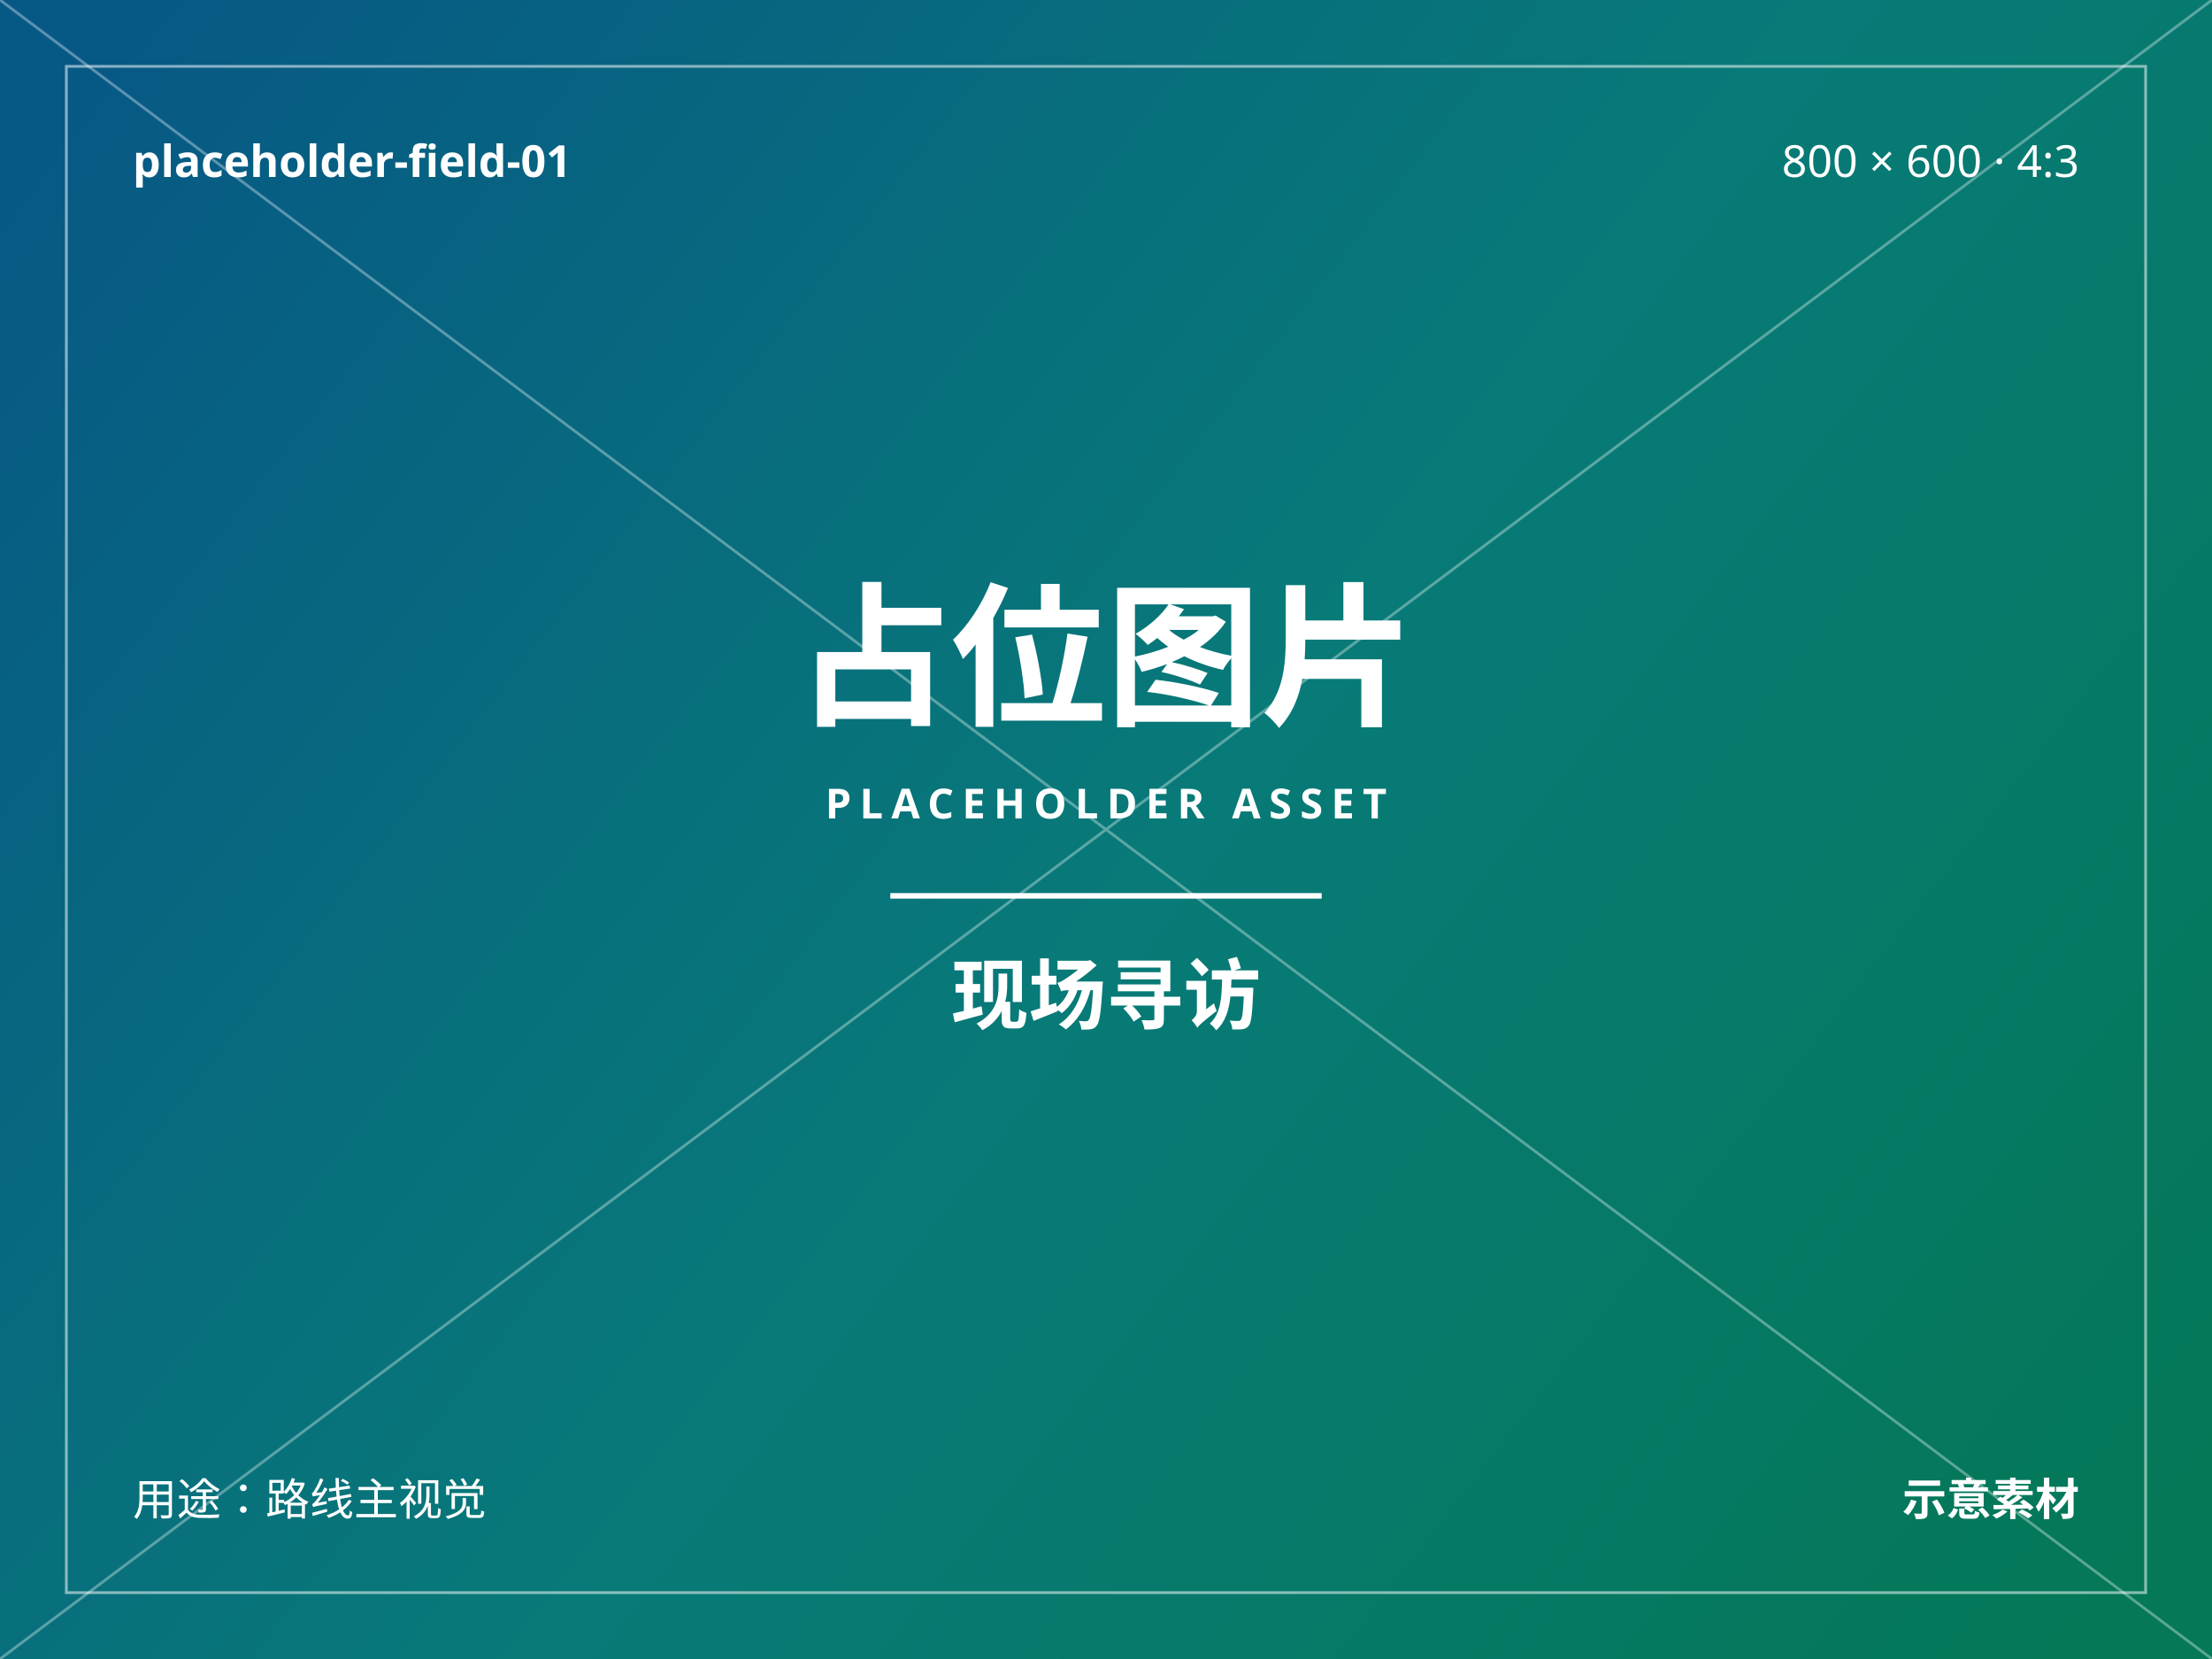
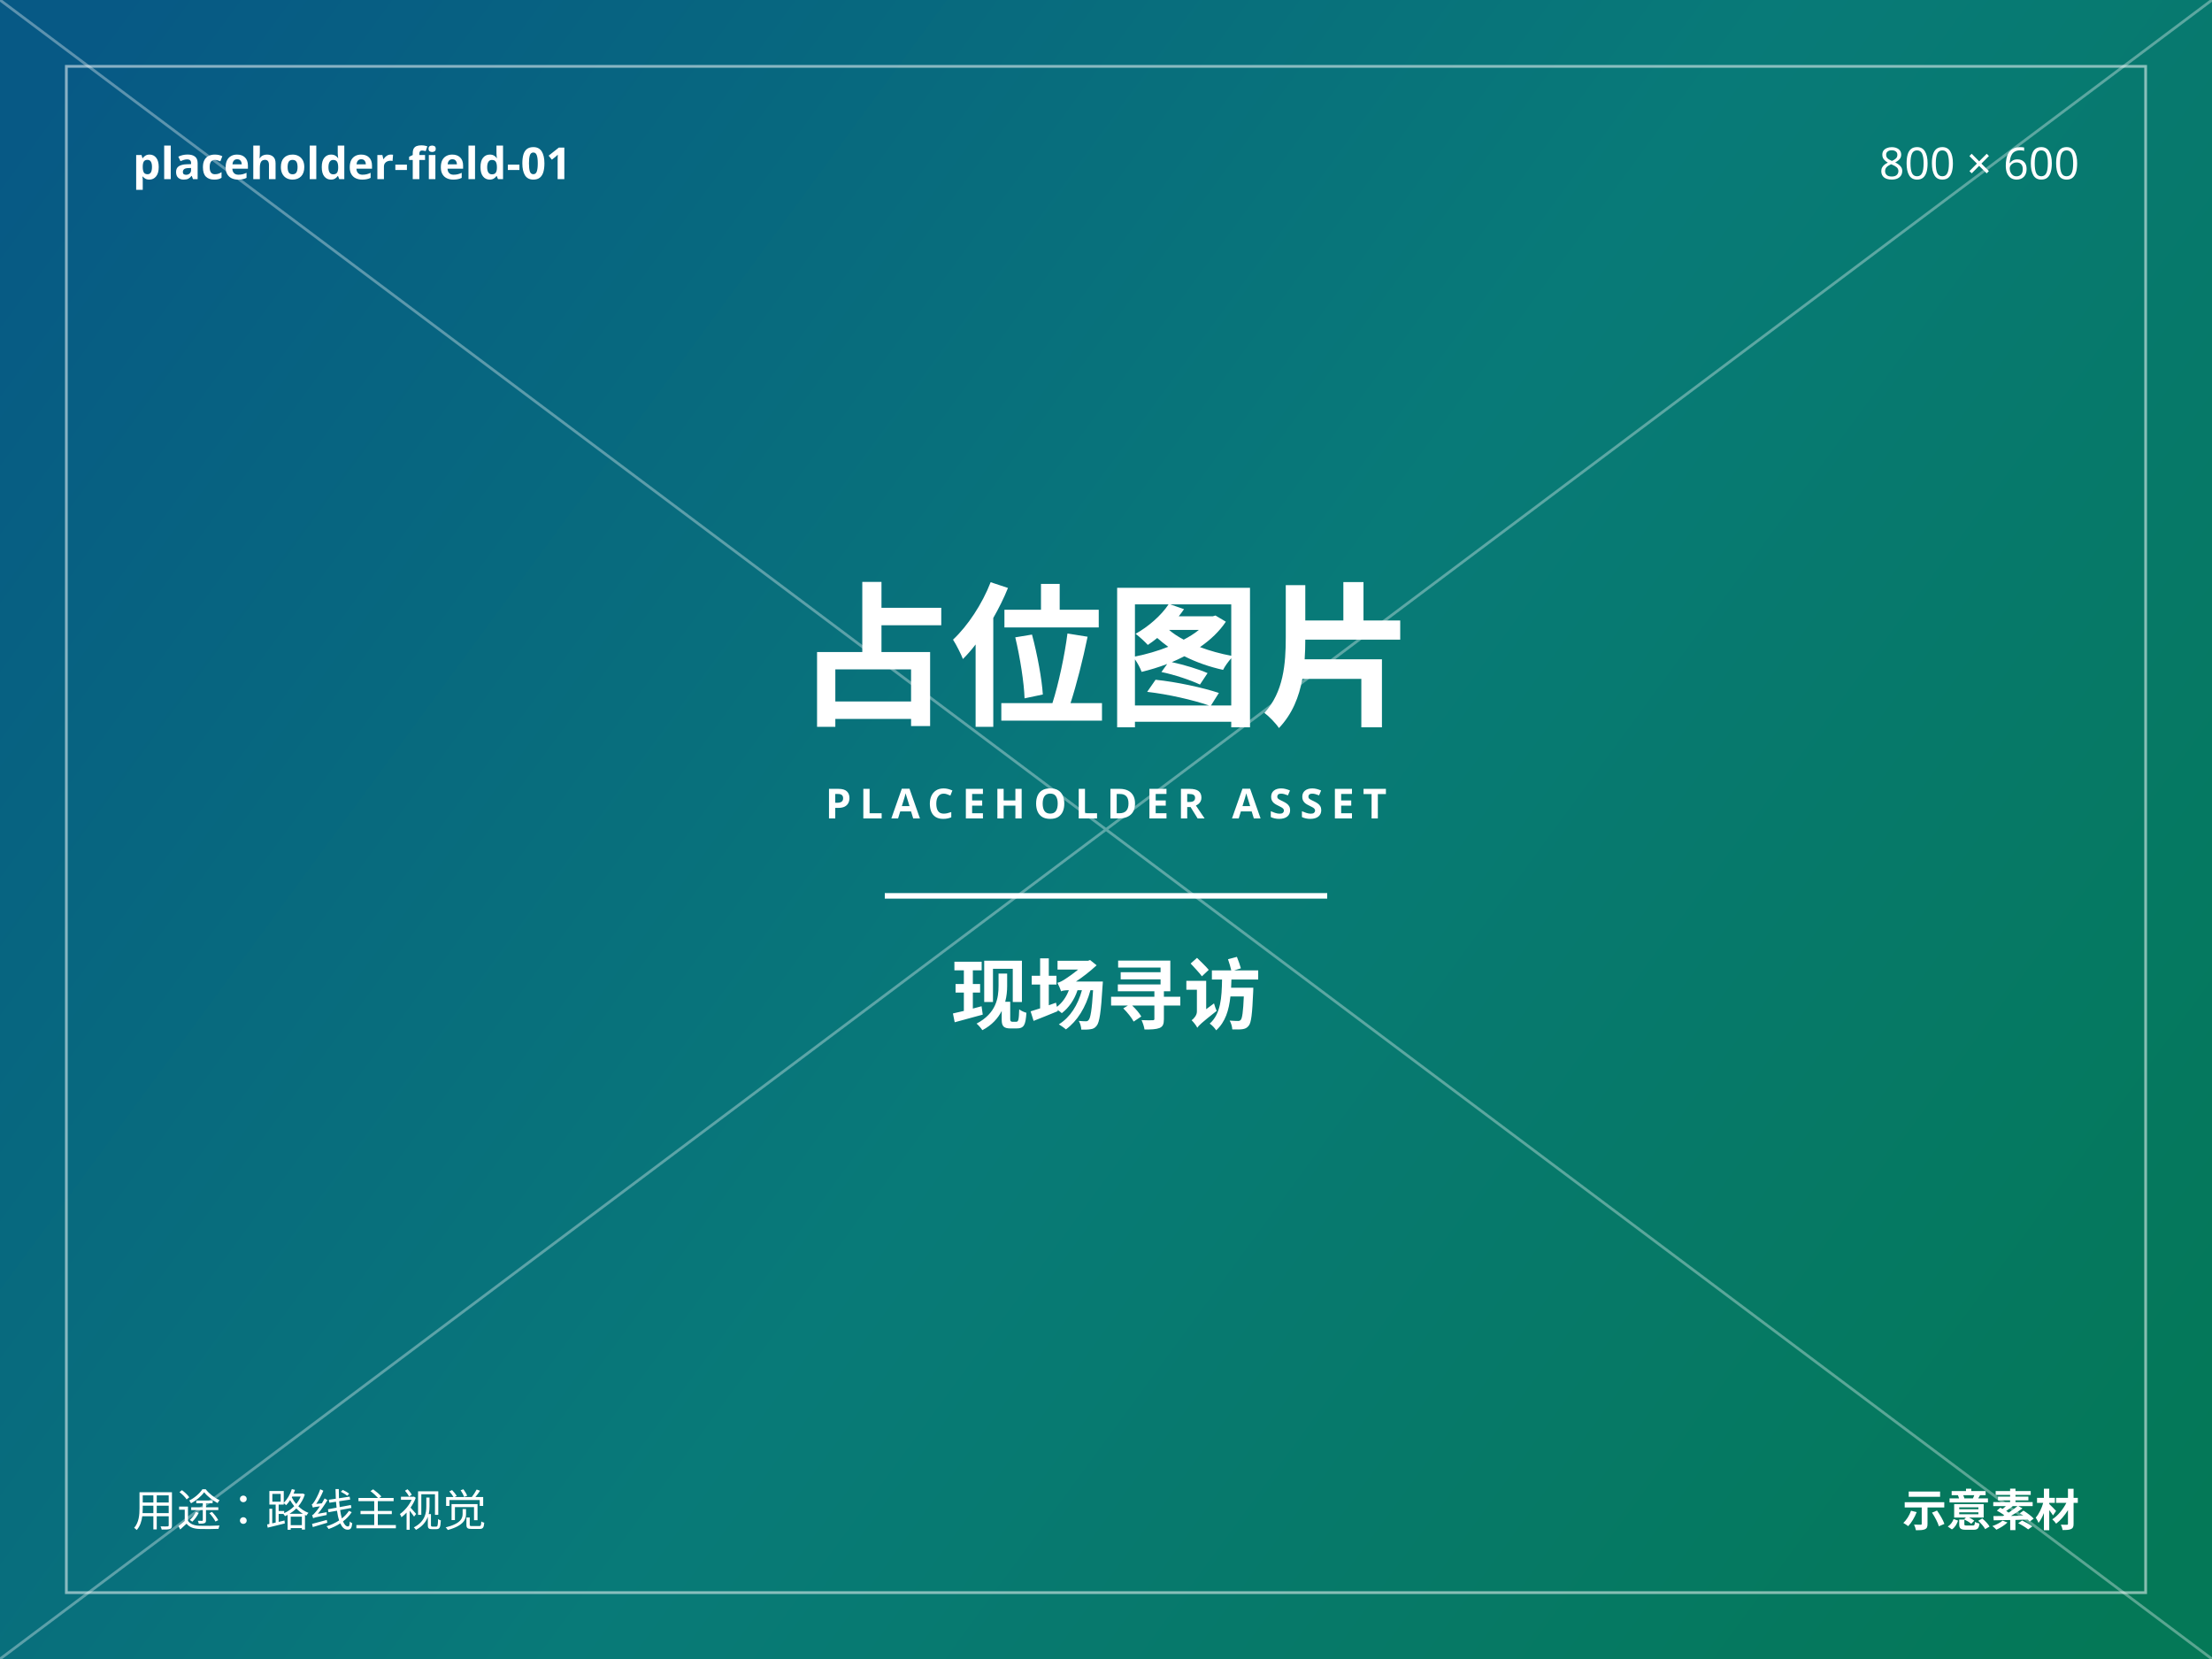
<svg xmlns="http://www.w3.org/2000/svg" width="800" height="600" viewBox="0 0 800 600" role="img" aria-labelledby="title description" data-placeholder-artwork="true">
  <defs>
-     <linearGradient id="placeholder-gradient" x1="40" y1="20" x2="760" y2="580" gradientUnits="userSpaceOnUse">
+     <linearGradient id="placeholder-gradient" x1="24" y1="24" x2="776" y2="576" gradientUnits="userSpaceOnUse">
      <stop offset="0" stop-color="#075985" />
      <stop offset="0.52" stop-color="#087A78" />
      <stop offset="1" stop-color="#047857" />
    </linearGradient>
  </defs>
  <rect width="800" height="600" fill="url(#placeholder-gradient)" />
  <g fill="none" stroke="#FFFFFF" stroke-width="1" opacity="0.34" data-placeholder-cross-lines="true">
    <path d="M0 0 800 600" />
    <path d="M800 0 0 600" />
  </g>
  <rect x="24" y="24" width="752" height="552" fill="none" stroke="#FFFFFF" opacity="0.52" />
  <g fill="#FFFFFF" font-family="'Microsoft YaHei', 'PingFang SC', sans-serif">
-     <text x="48" y="64" font-size="16" font-weight="700">placeholder-field-01</text>
-     <text x="752" y="64" font-size="16" text-anchor="end">800 × 600 · 4:3</text>
+     <text x="48" y="64.8" font-size="16" font-weight="700">placeholder-field-01</text>
+     <text x="752" y="64.8" font-size="16" text-anchor="end">800 × 600</text>
    <g text-anchor="middle">
      <text x="400" y="258" font-size="56" font-weight="800">占位图片</text>
      <text x="400" y="296" font-size="15" font-weight="700" letter-spacing="3">PLACEHOLDER ASSET</text>
-       <line x1="322" y1="324" x2="478" y2="324" stroke="#FFFFFF" stroke-width="2" />
+       <line x1="320" y1="324" x2="480" y2="324" stroke="#FFFFFF" stroke-width="2" />
      <text x="400" y="370" font-size="28" font-weight="700">现场寻访</text>
    </g>
-     <text x="48" y="548" font-size="16">用途：路线主视觉</text>
-     <text x="752" y="548" font-size="16" font-weight="700" text-anchor="end">示意素材</text>
+     <text x="48" y="552" font-size="16">用途：路线主视觉</text>
+     <text x="752" y="552" font-size="16" font-weight="700" text-anchor="end">示意素材</text>
  </g>
</svg>
